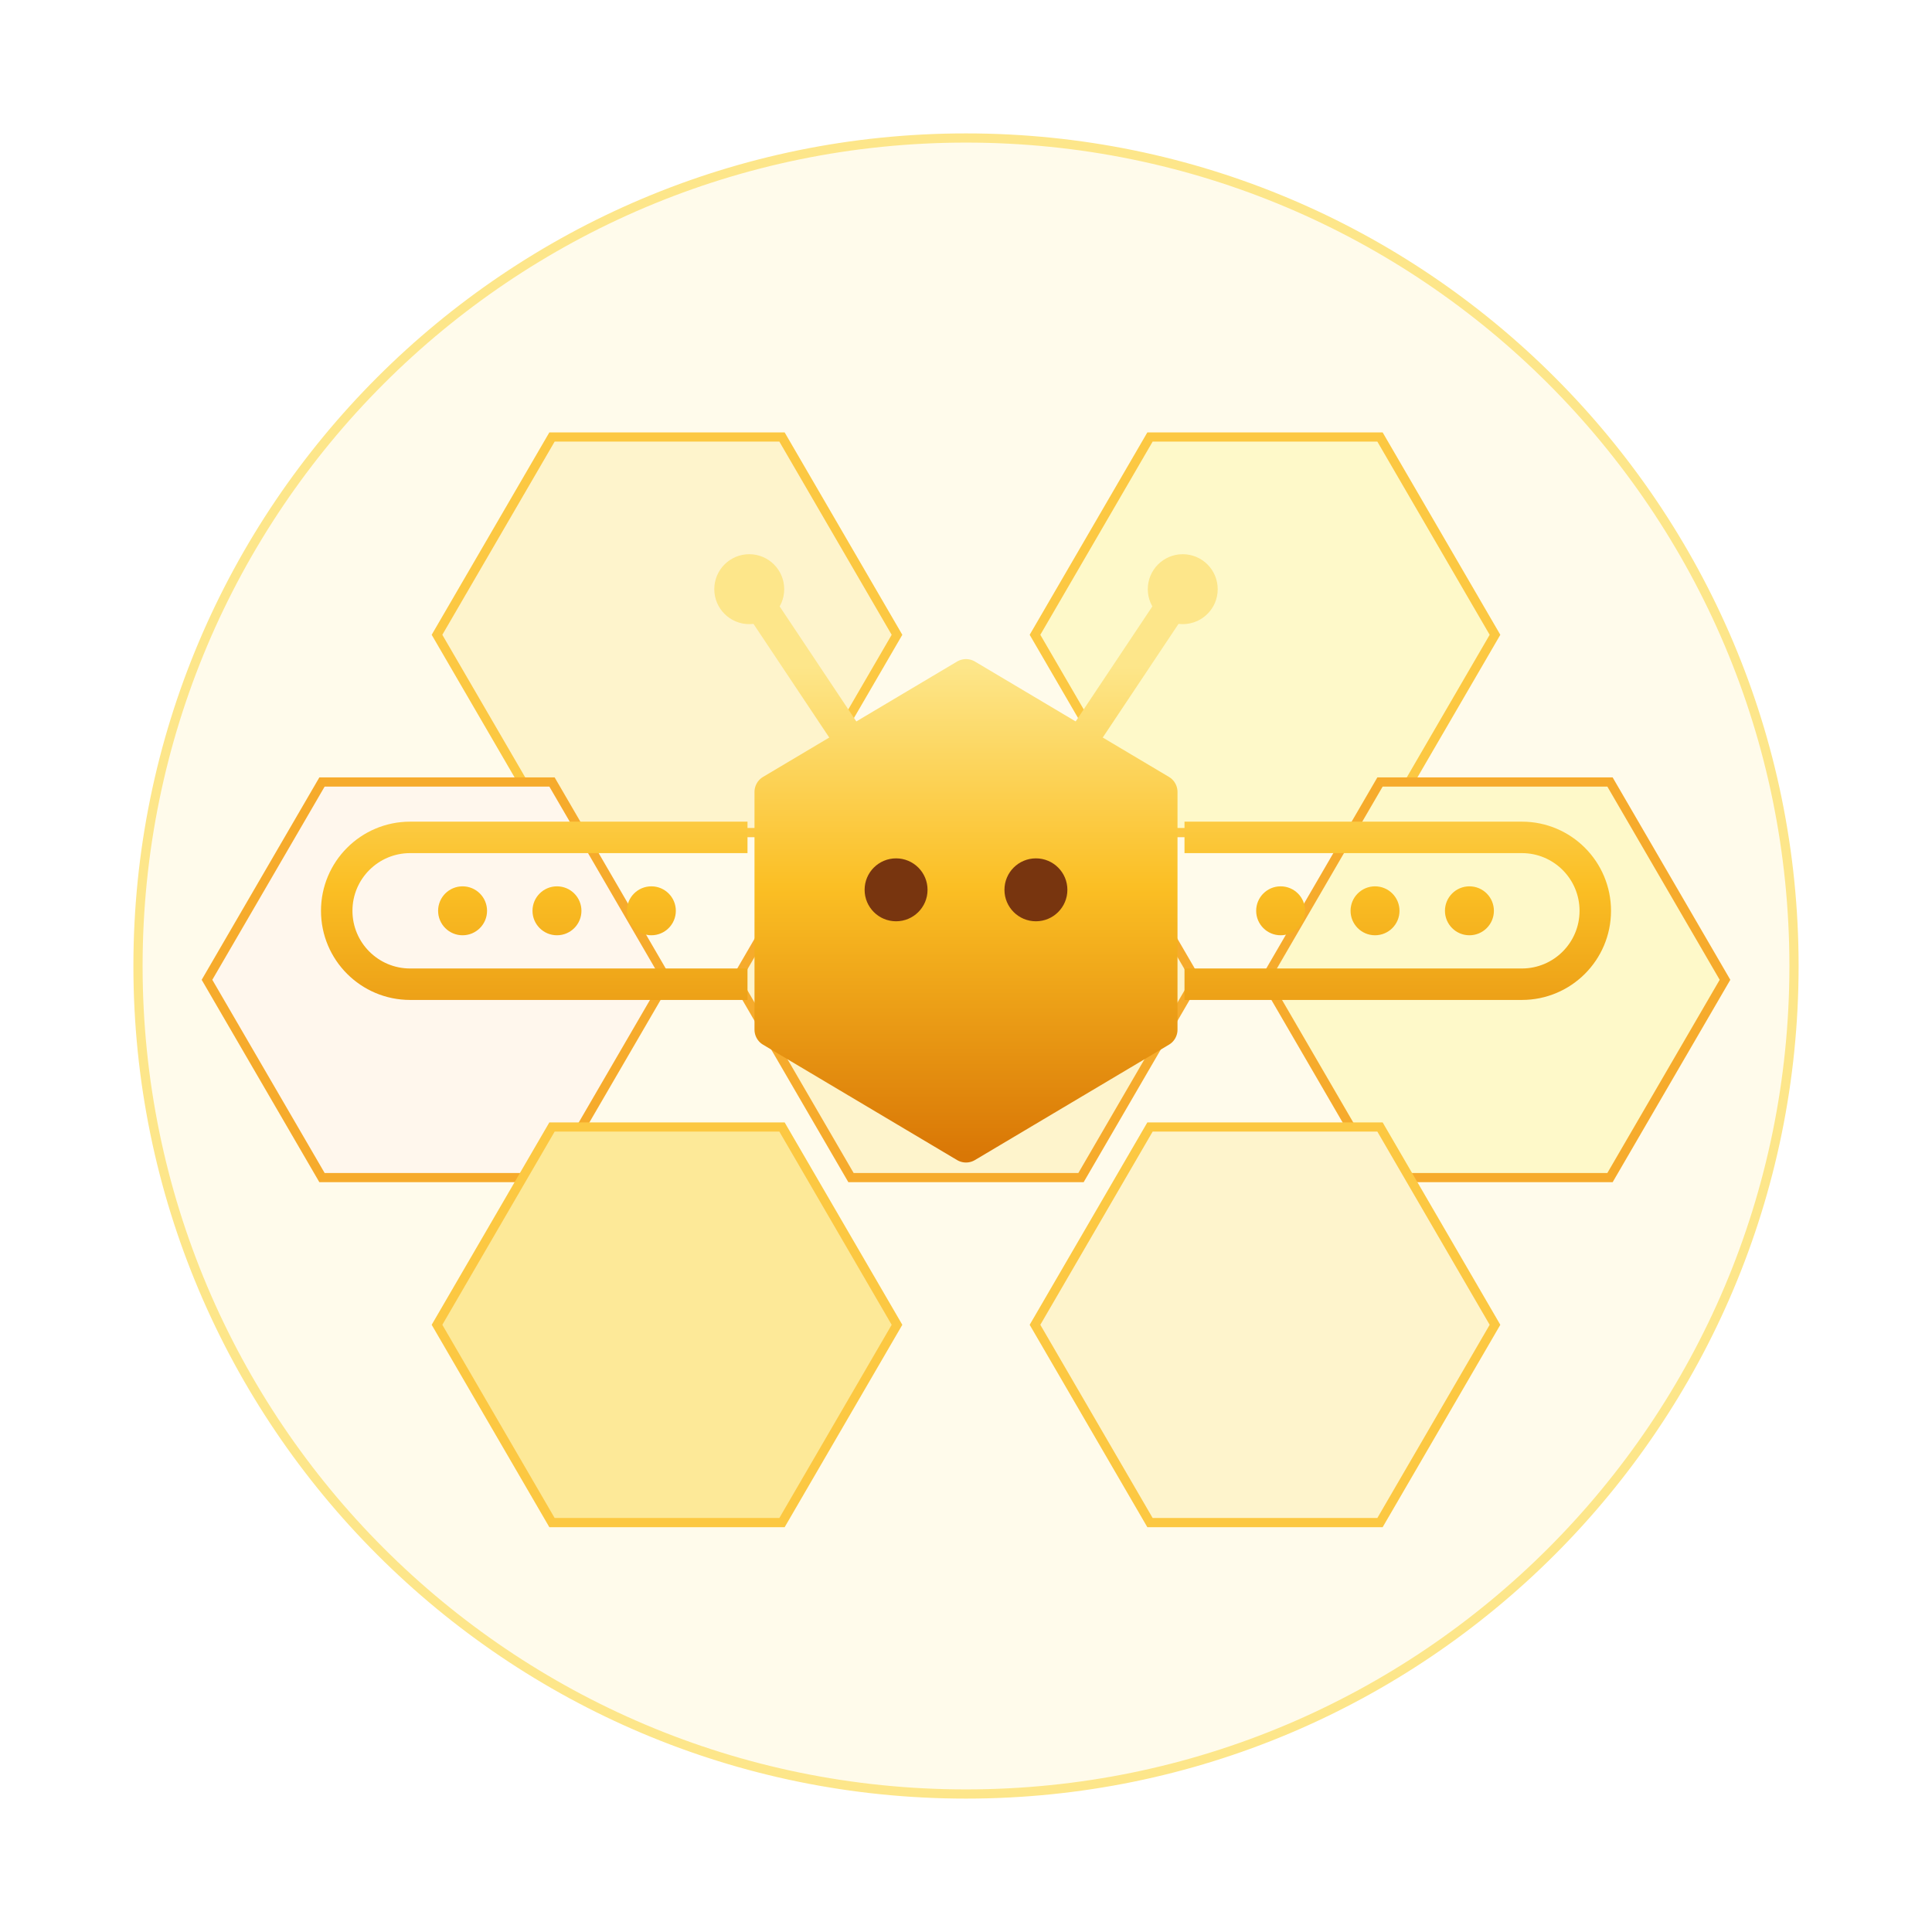
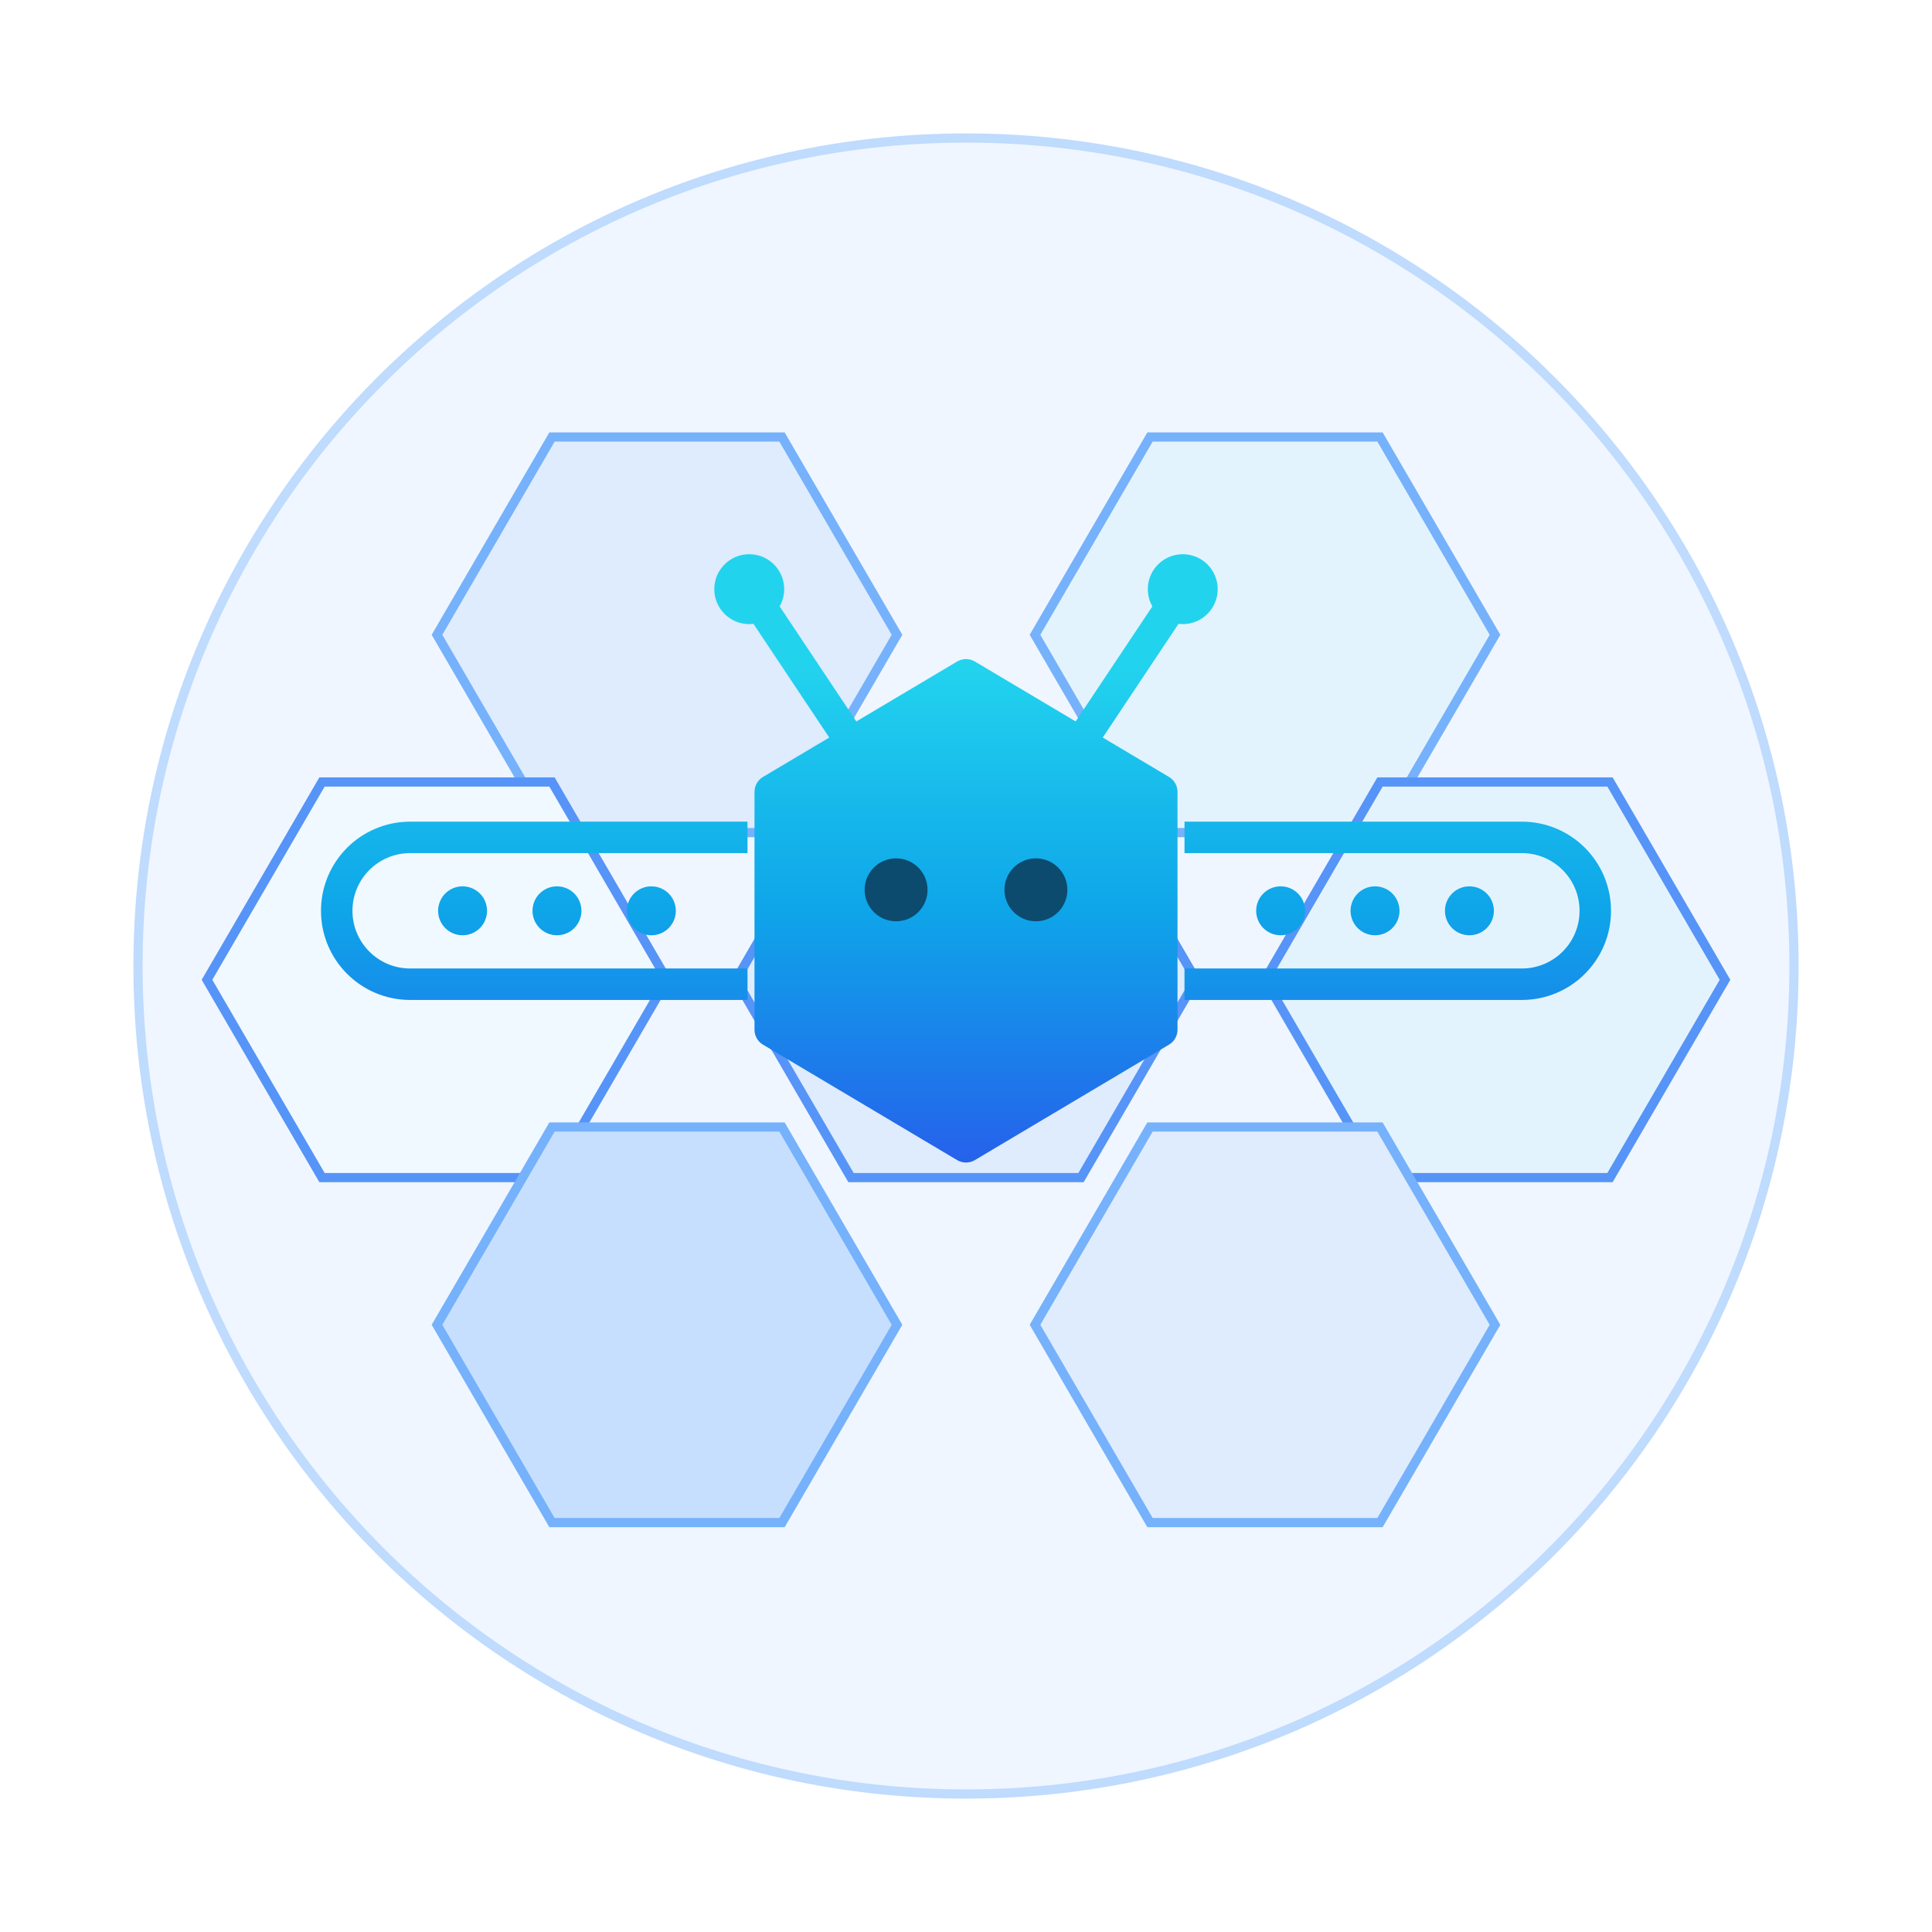
- <svg xmlns="http://www.w3.org/2000/svg" viewBox="0 0 420 420" fill="none" role="img" aria-label="Hive illustration">
+ <svg xmlns="http://www.w3.org/2000/svg" viewBox="0 0 420 420" fill="none" role="img" aria-label="ARTechnologies hive illustration">
  <defs>
    <linearGradient id="beeHive" x1="256" y1="110" x2="256" y2="250" gradientUnits="userSpaceOnUse">
-       <stop offset="0%" stop-color="#fde68a" />
-       <stop offset="45%" stop-color="#fbbf24" />
-       <stop offset="100%" stop-color="#d97706" />
+       <stop offset="0%" stop-color="#22d3ee" />
+       <stop offset="50%" stop-color="#0ea5e9" />
+       <stop offset="100%" stop-color="#2563eb" />
    </linearGradient>
  </defs>
-   <circle cx="210" cy="210" r="180" fill="#fffbeb" stroke="#fde68a" stroke-width="2" />
+   <circle cx="210" cy="210" r="180" fill="#eff6ff" stroke="#bfdbfe" stroke-width="2" />
  <g opacity="0.85">
-     <path d="M120 95 L170 95 L195 138 L170 181 L120 181 L95 138 Z" fill="#fef3c7" stroke="#fbbf24" stroke-width="2" />
-     <path d="M250 95 L300 95 L325 138 L300 181 L250 181 L225 138 Z" fill="#fef9c3" stroke="#fbbf24" stroke-width="2" />
-     <path d="M70 170 L120 170 L145 213 L120 256 L70 256 L45 213 Z" fill="#fff7ed" stroke="#f59e0b" stroke-width="2" />
-     <path d="M185 170 L235 170 L260 213 L235 256 L185 256 L160 213 Z" fill="#fef3c7" stroke="#f59e0b" stroke-width="2" />
-     <path d="M300 170 L350 170 L375 213 L350 256 L300 256 L275 213 Z" fill="#fef9c3" stroke="#f59e0b" stroke-width="2" />
-     <path d="M120 245 L170 245 L195 288 L170 331 L120 331 L95 288 Z" fill="#fde68a" stroke="#fbbf24" stroke-width="2" />
-     <path d="M250 245 L300 245 L325 288 L300 331 L250 331 L225 288 Z" fill="#fef3c7" stroke="#fbbf24" stroke-width="2" />
+     <path d="M120 95 L170 95 L195 138 L170 181 L120 181 L95 138 Z" fill="#dbeafe" stroke="#60a5fa" stroke-width="2" />
+     <path d="M250 95 L300 95 L325 138 L300 181 L250 181 L225 138 Z" fill="#e0f2fe" stroke="#60a5fa" stroke-width="2" />
+     <path d="M70 170 L120 170 L145 213 L120 256 L70 256 L45 213 Z" fill="#f0f9ff" stroke="#3b82f6" stroke-width="2" />
+     <path d="M185 170 L235 170 L260 213 L235 256 L185 256 L160 213 Z" fill="#dbeafe" stroke="#3b82f6" stroke-width="2" />
+     <path d="M300 170 L350 170 L375 213 L350 256 L300 256 L275 213 Z" fill="#e0f2fe" stroke="#3b82f6" stroke-width="2" />
+     <path d="M120 245 L170 245 L195 288 L170 331 L120 331 L95 288 Z" fill="#bfdbfe" stroke="#60a5fa" stroke-width="2" />
+     <path d="M250 245 L300 245 L325 288 L300 331 L250 331 L225 288 Z" fill="#dbeafe" stroke="#60a5fa" stroke-width="2" />
  </g>
  <g transform="translate(210 198) scale(0.76) translate(-256 -180)">
    <path d="M 193.5 159 L 97 159 A 21 21 0 0 0 76 180 A 21 21 0 0 0 97 201 L 193.5 201" fill="none" stroke="url(#beeHive)" stroke-width="9" stroke-linejoin="round" />
    <path d="M 318.5 159 L 415 159 A 21 21 0 0 1 436 180 A 21 21 0 0 1 415 201 L 318.5 201" fill="none" stroke="url(#beeHive)" stroke-width="9" stroke-linejoin="round" />
    <g fill="url(#beeHive)">
      <circle cx="112" cy="180" r="7" />
      <circle cx="139" cy="180" r="7" />
      <circle cx="166" cy="180" r="7" />
      <circle cx="346" cy="180" r="7" />
      <circle cx="373" cy="180" r="7" />
      <circle cx="400" cy="180" r="7" />
    </g>
    <polygon points="256,113 311.5,146 311.5,214 256,247 200.5,214 200.5,146" fill="url(#beeHive)" stroke="url(#beeHive)" stroke-width="10" stroke-linejoin="round" />
-     <circle cx="236" cy="174" r="9" fill="#78350f" />
-     <circle cx="276" cy="174" r="9" fill="#78350f" />
+     <circle cx="236" cy="174" r="9" fill="#0c4a6e" />
+     <circle cx="276" cy="174" r="9" fill="#0c4a6e" />
    <path d="M 226 136 L 194 88" stroke="url(#beeHive)" stroke-width="9" stroke-linecap="round" />
    <path d="M 286 136 L 318 88" stroke="url(#beeHive)" stroke-width="9" stroke-linecap="round" />
    <circle cx="194" cy="88" r="10" fill="url(#beeHive)" />
    <circle cx="318" cy="88" r="10" fill="url(#beeHive)" />
  </g>
</svg>
